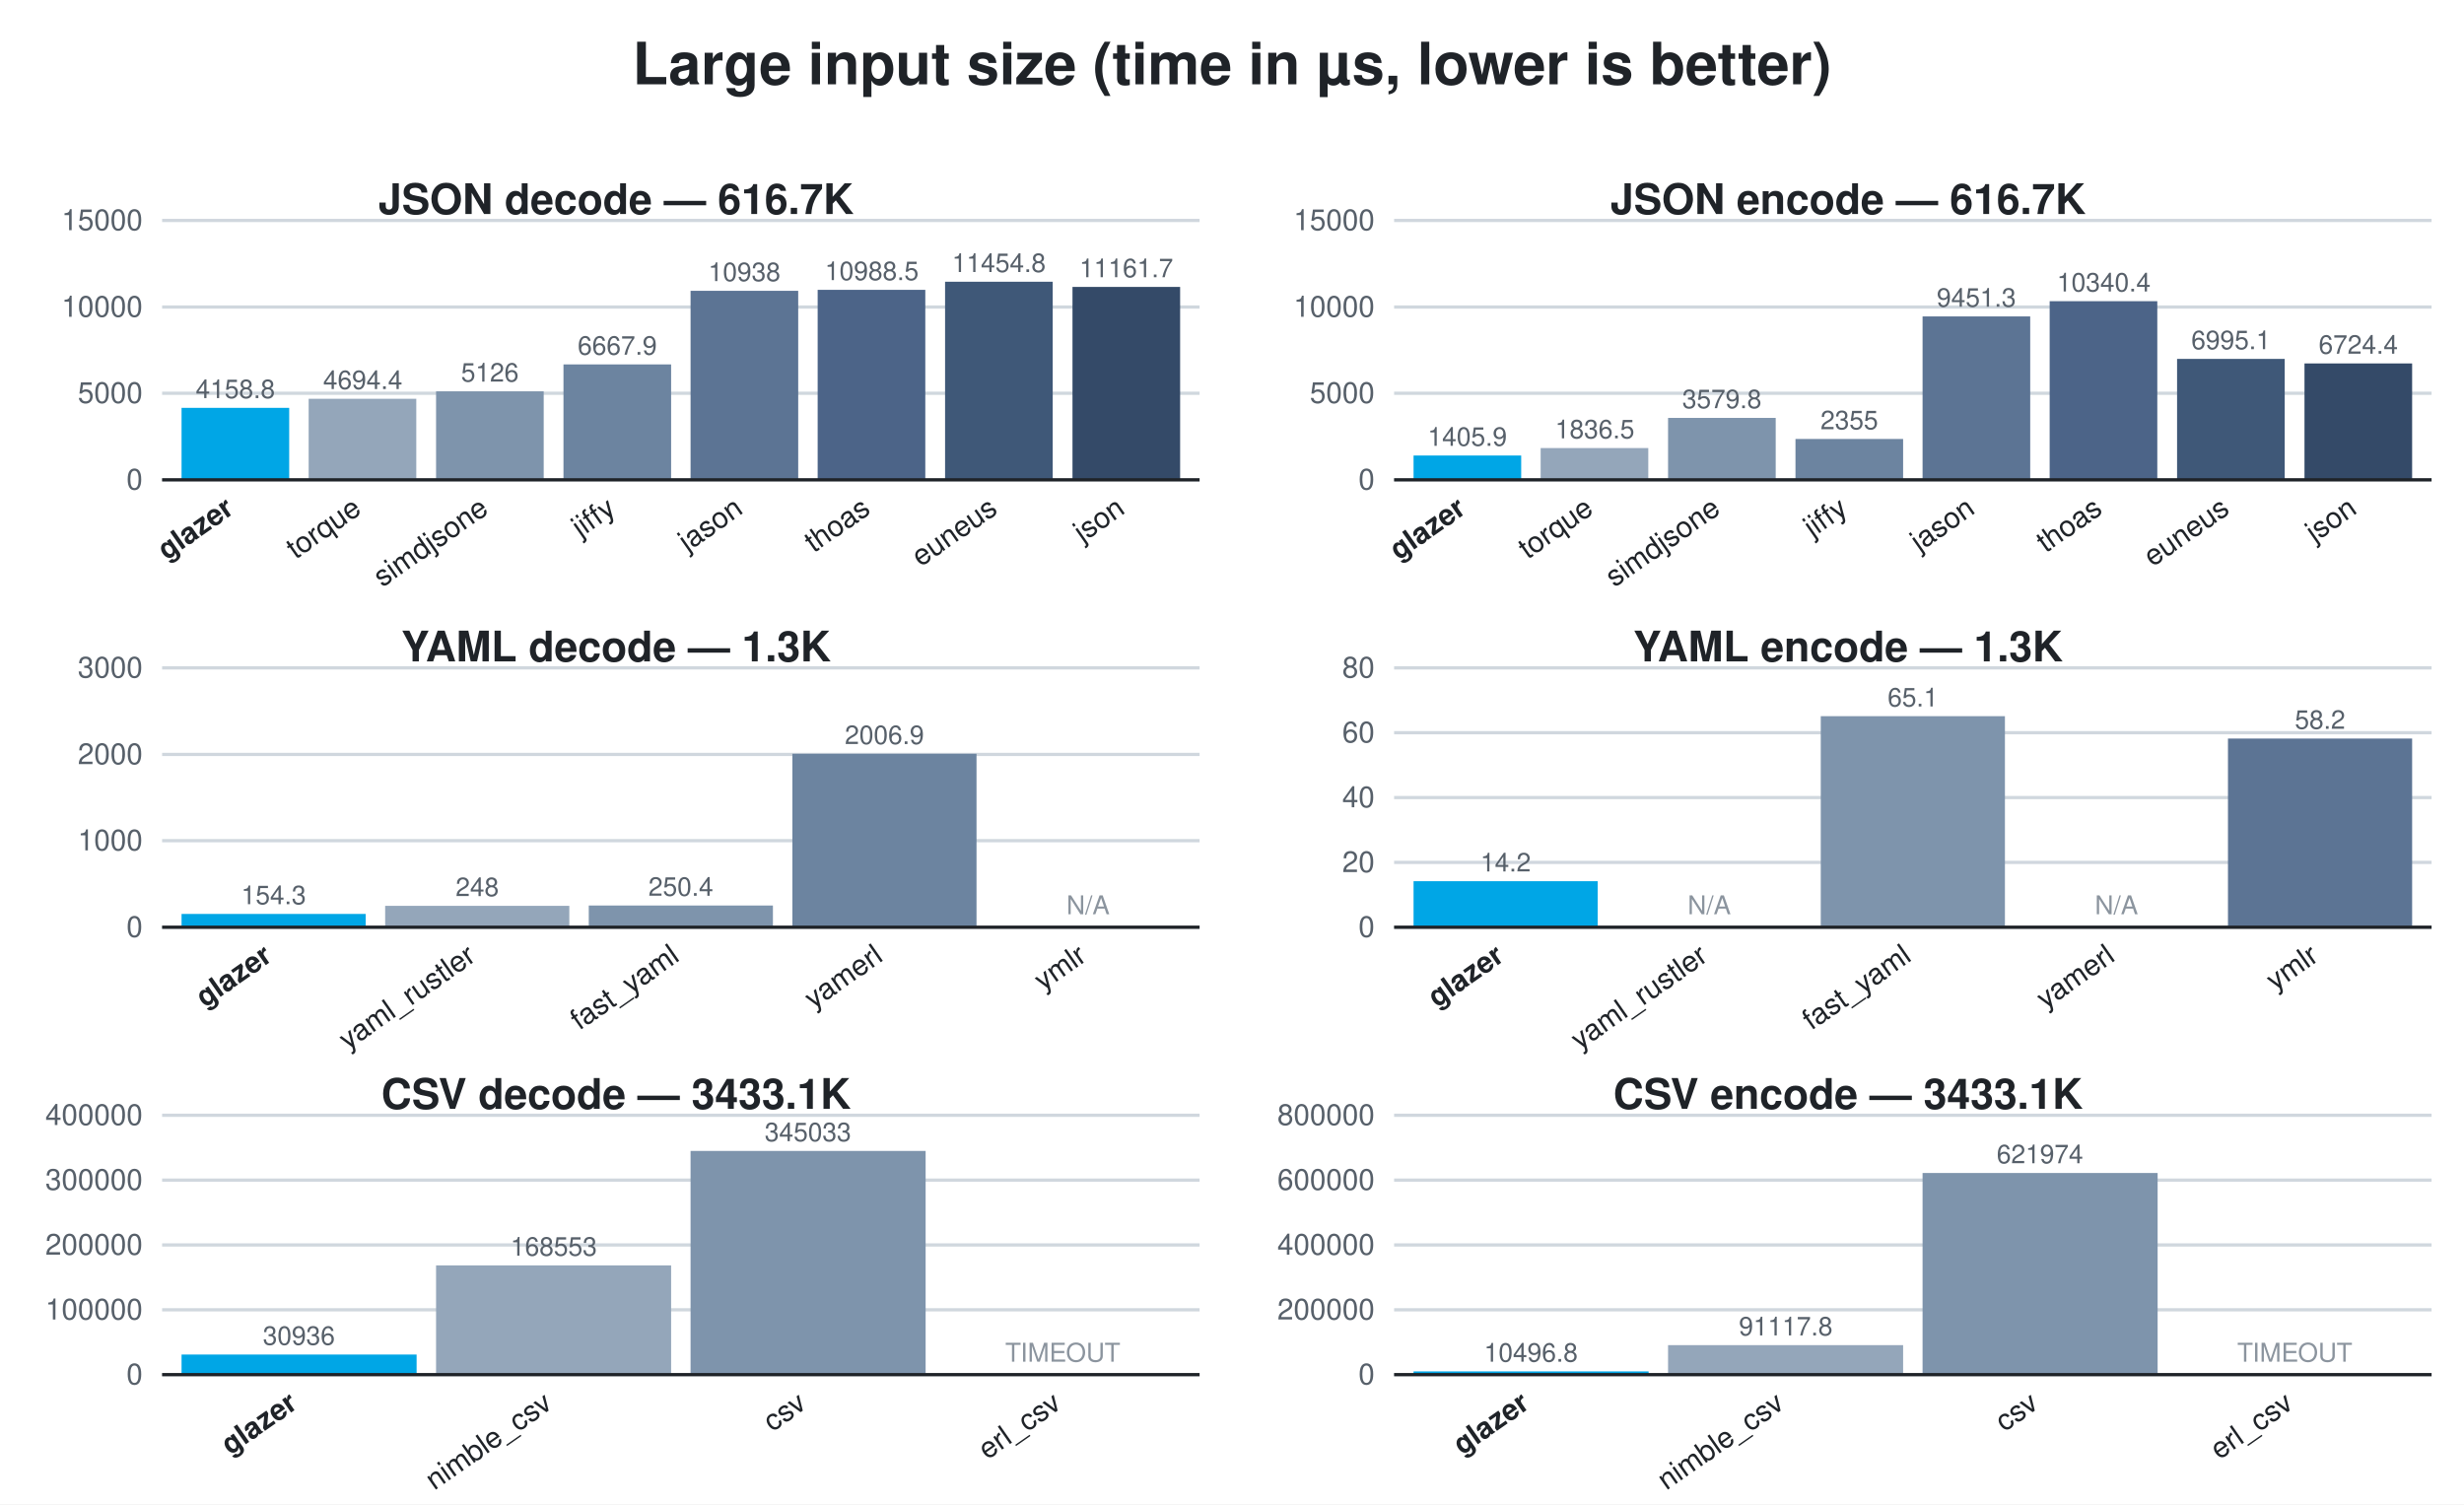
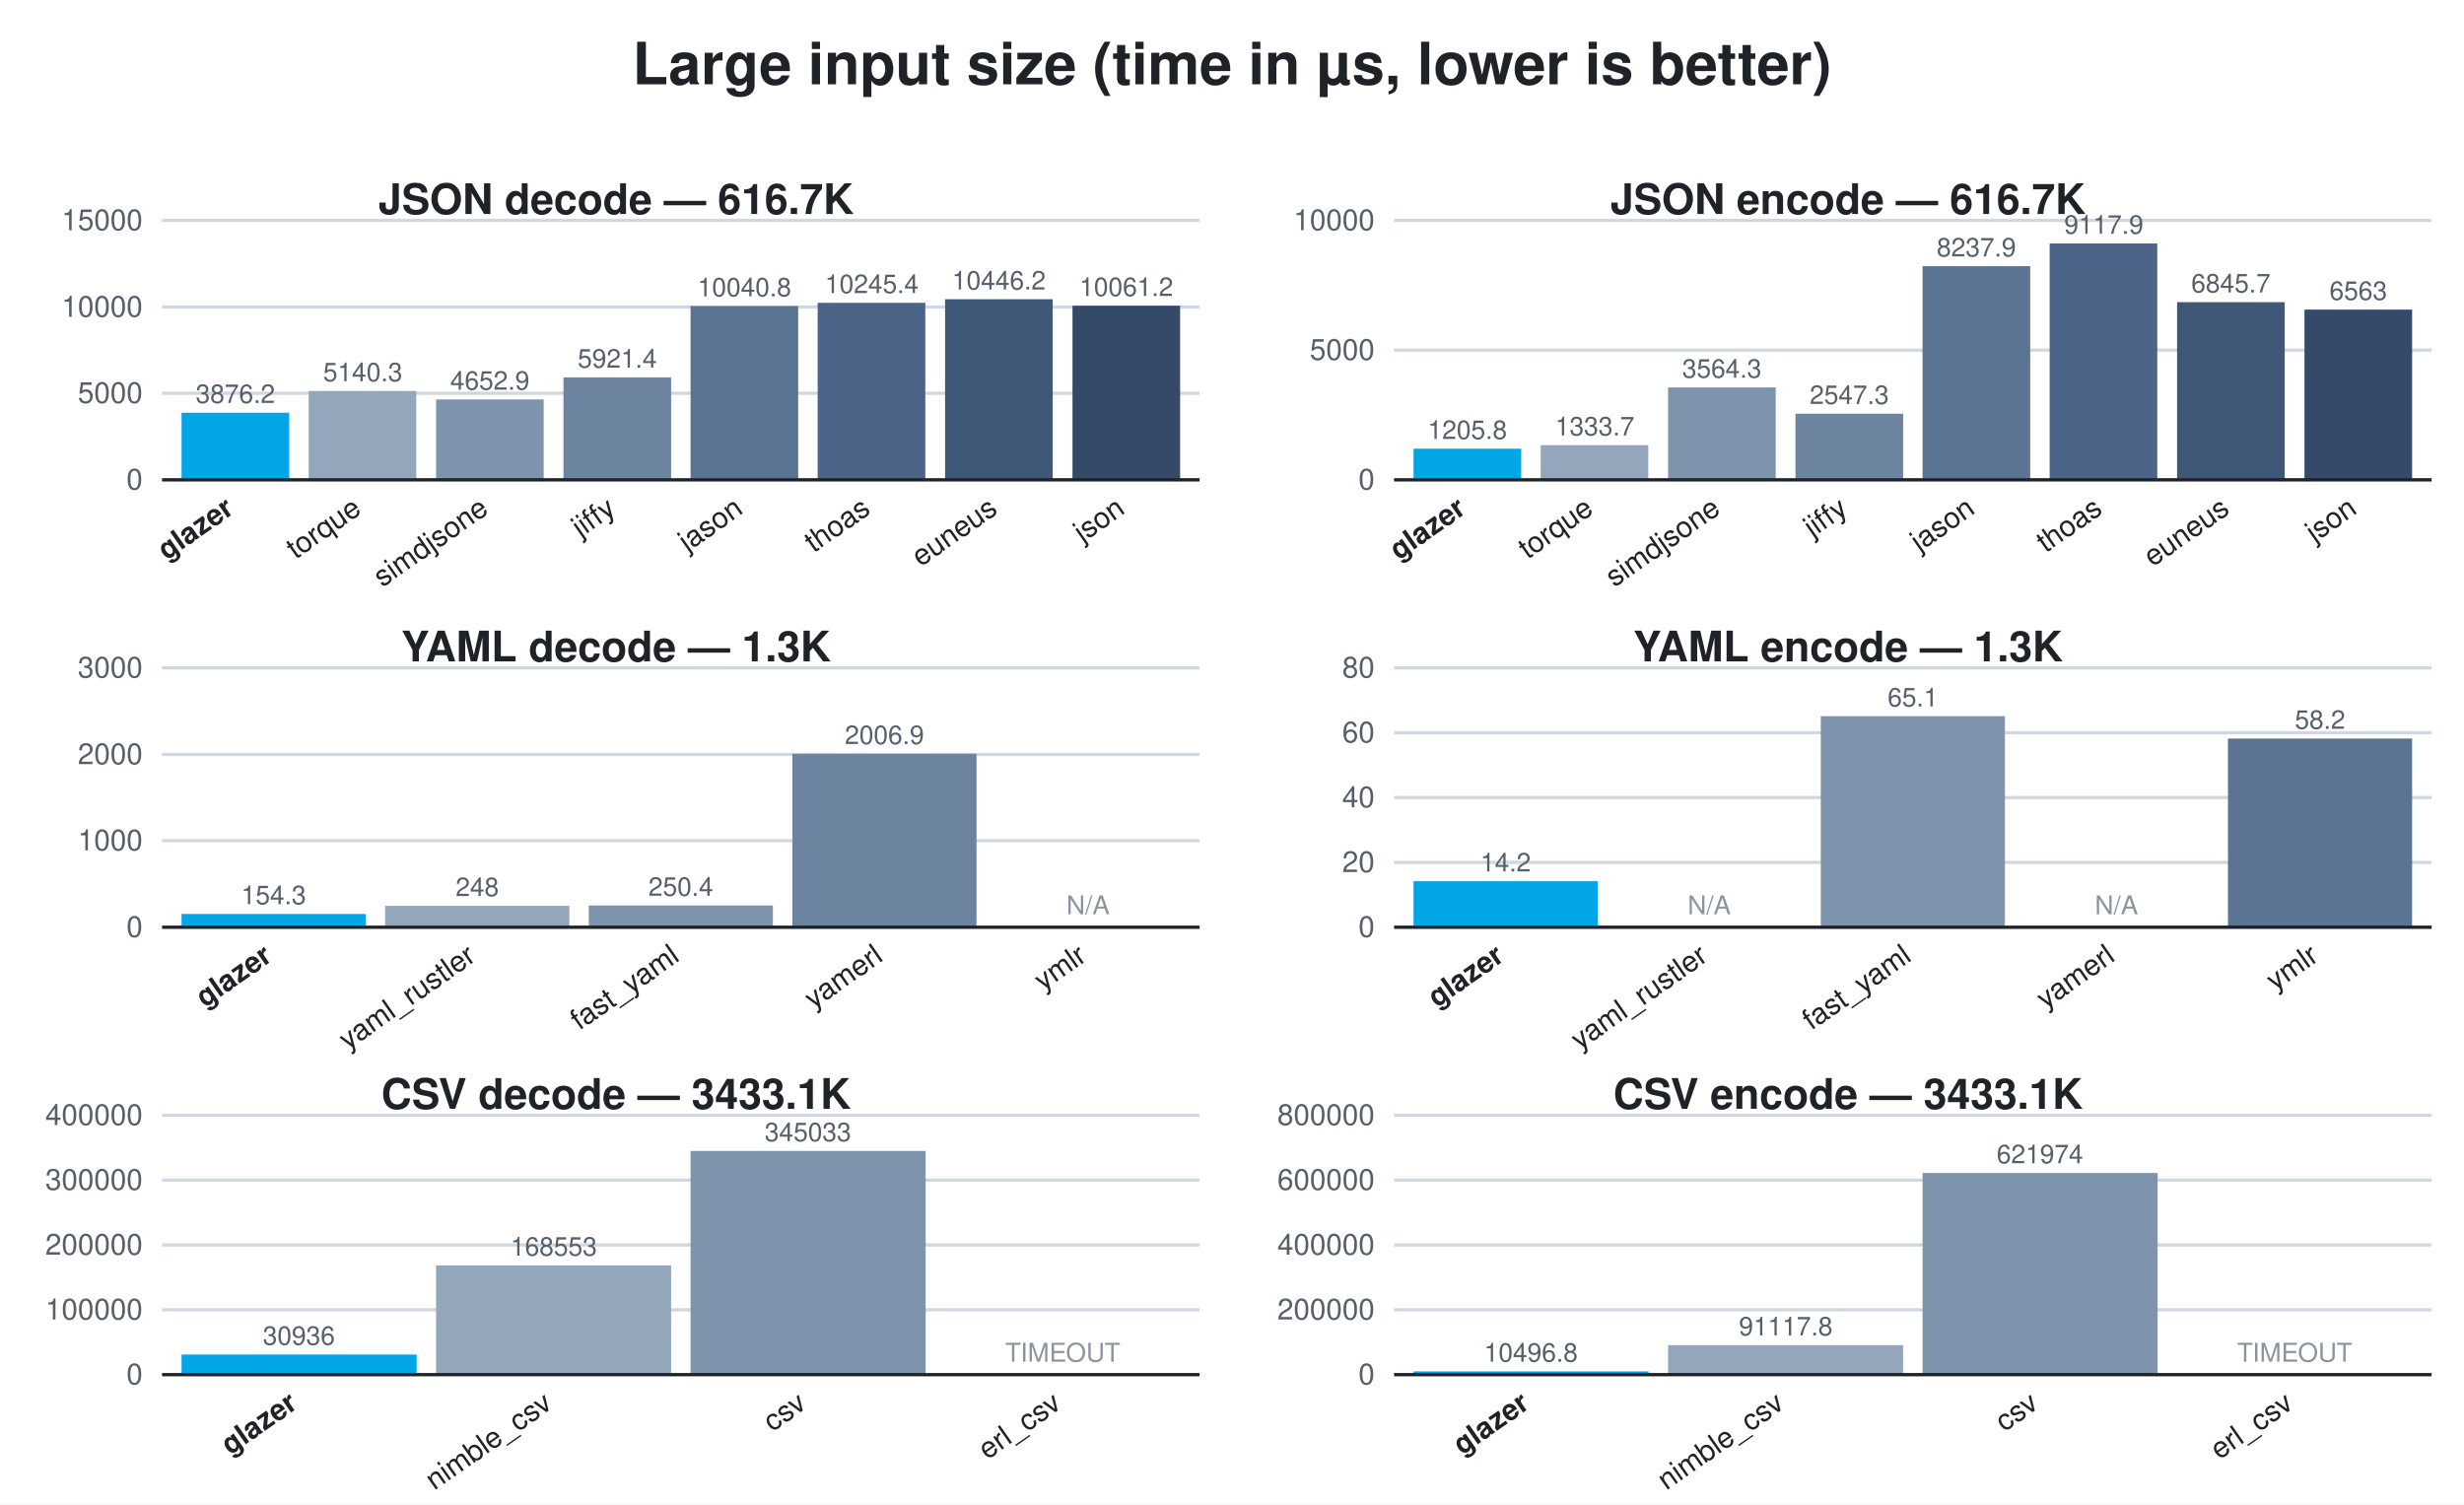
<svg xmlns="http://www.w3.org/2000/svg" width="760" height="464" viewBox="0 0 760 464" font-family="Helvetica, Arial, sans-serif">
  <style>
    .bg     { fill: #ffffff; }
    .fg     { fill: #1f2328; }
    .muted  { fill: #57606a; }
    .faint  { fill: #8b949e; }
    .grid   { stroke: #d0d7de; }
    .axis   { stroke: #1f2328; }
    .bar-0 { fill: #aab8c8; }
    .bar-1 { fill: #94a6ba; }
    .bar-2 { fill: #7e94ac; }
    .bar-3 { fill: #6c84a0; }
    .bar-4 { fill: #5c7494; }
    .bar-5 { fill: #4c6488; }
    .bar-6 { fill: #3f5878; }
    .bar-7 { fill: #344a68; }
    .bar-8 { fill: #2a3c58; }
    .bar-9 { fill: #1f2e48; }
    .bar-glazer { fill: #00a6e6; }
    @media (prefers-color-scheme: dark) {
      .bg     { fill: #0d1117; }
      .fg     { fill: #e6edf3; }
      .muted  { fill: #c9d1d9; }
      .faint  { fill: #8b949e; }
      .grid   { stroke: #30363d; }
      .axis   { stroke: #e6edf3; }
      .bar-0 { fill: #9aacc0; }
      .bar-1 { fill: #8398b0; }
      .bar-2 { fill: #6e84a0; }
      .bar-3 { fill: #5c7290; }
      .bar-4 { fill: #4c6080; }
      .bar-5 { fill: #3e5070; }
      .bar-6 { fill: #324060; }
      .bar-7 { fill: #283450; }
      .bar-8 { fill: #1f2840; }
      .bar-9 { fill: #161c30; }
      .bar-glazer { fill: #00b5fe; }
    }
  </style>
  <rect width="760" height="464" class="bg" />
  <text x="380.0" y="26" text-anchor="middle" font-size="18" font-weight="bold" class="fg">Large input size (time in µs, lower is better)</text>
  <text x="190.0" y="66.0" text-anchor="middle" font-size="13" font-weight="bold" class="fg">JSON decode — 616.7K</text>
  <line x1="50.0" y1="148.0" x2="370.0" y2="148.0" class="grid" stroke-width="1" />
  <text x="44.0" y="151.0" text-anchor="end" font-size="9" class="muted">0</text>
  <line x1="50.0" y1="121.3" x2="370.0" y2="121.3" class="grid" stroke-width="1" />
  <text x="44.0" y="124.3" text-anchor="end" font-size="9" class="muted">5000</text>
  <line x1="50.0" y1="94.7" x2="370.0" y2="94.7" class="grid" stroke-width="1" />
  <text x="44.0" y="97.7" text-anchor="end" font-size="9" class="muted">10000</text>
  <line x1="50.0" y1="68.0" x2="370.0" y2="68.0" class="grid" stroke-width="1" />
  <text x="44.0" y="71.0" text-anchor="end" font-size="9" class="muted">15000</text>
-   <rect x="56.0" y="125.8" width="33.2" height="22.2" class="bar-glazer" />
-   <text x="72.6" y="122.8" text-anchor="middle" font-size="8" class="muted">4158.8</text>
+   <rect x="56.0" y="127.3" width="33.2" height="20.7" class="bar-glazer" />
+   <text x="72.6" y="124.3" text-anchor="middle" font-size="8" class="muted">3876.2</text>
  <text x="72.6" y="158.0" text-anchor="end" font-size="9" class="fg" font-weight="bold" transform="rotate(-35 72.6,158.0)">glazer</text>
-   <rect x="95.2" y="123.0" width="33.2" height="25.0" class="bar-1" />
-   <text x="111.9" y="120.0" text-anchor="middle" font-size="8" class="muted">4694.4</text>
+   <rect x="95.2" y="120.6" width="33.2" height="27.4" class="bar-1" />
+   <text x="111.9" y="117.6" text-anchor="middle" font-size="8" class="muted">5140.3</text>
  <text x="111.9" y="158.0" text-anchor="end" font-size="9" class="fg" transform="rotate(-35 111.9,158.0)">torque</text>
-   <rect x="134.5" y="120.7" width="33.2" height="27.3" class="bar-2" />
-   <text x="151.1" y="117.7" text-anchor="middle" font-size="8" class="muted">5126</text>
+   <rect x="134.5" y="123.2" width="33.2" height="24.8" class="bar-2" />
+   <text x="151.1" y="120.2" text-anchor="middle" font-size="8" class="muted">4652.9</text>
  <text x="151.1" y="158.0" text-anchor="end" font-size="9" class="fg" transform="rotate(-35 151.1,158.0)">simdjsone</text>
-   <rect x="173.8" y="112.4" width="33.2" height="35.6" class="bar-3" />
-   <text x="190.4" y="109.4" text-anchor="middle" font-size="8" class="muted">6667.9</text>
+   <rect x="173.8" y="116.4" width="33.2" height="31.6" class="bar-3" />
+   <text x="190.4" y="113.4" text-anchor="middle" font-size="8" class="muted">5921.4</text>
  <text x="190.4" y="158.0" text-anchor="end" font-size="9" class="fg" transform="rotate(-35 190.4,158.0)">jiffy</text>
-   <rect x="213.0" y="89.7" width="33.2" height="58.3" class="bar-4" />
-   <text x="229.6" y="86.7" text-anchor="middle" font-size="8" class="muted">10938</text>
+   <rect x="213.0" y="94.4" width="33.2" height="53.6" class="bar-4" />
+   <text x="229.6" y="91.4" text-anchor="middle" font-size="8" class="muted">10040.8</text>
  <text x="229.6" y="158.0" text-anchor="end" font-size="9" class="fg" transform="rotate(-35 229.6,158.0)">jason</text>
-   <rect x="252.2" y="89.4" width="33.2" height="58.6" class="bar-5" />
-   <text x="268.9" y="86.4" text-anchor="middle" font-size="8" class="muted">10988.5</text>
+   <rect x="252.2" y="93.4" width="33.2" height="54.6" class="bar-5" />
+   <text x="268.9" y="90.4" text-anchor="middle" font-size="8" class="muted">10245.4</text>
  <text x="268.9" y="158.0" text-anchor="end" font-size="9" class="fg" transform="rotate(-35 268.9,158.0)">thoas</text>
-   <rect x="291.5" y="86.9" width="33.2" height="61.1" class="bar-6" />
-   <text x="308.1" y="83.9" text-anchor="middle" font-size="8" class="muted">11454.8</text>
+   <rect x="291.5" y="92.3" width="33.2" height="55.7" class="bar-6" />
+   <text x="308.1" y="89.3" text-anchor="middle" font-size="8" class="muted">10446.2</text>
  <text x="308.1" y="158.0" text-anchor="end" font-size="9" class="fg" transform="rotate(-35 308.1,158.0)">euneus</text>
-   <rect x="330.8" y="88.5" width="33.2" height="59.5" class="bar-7" />
-   <text x="347.4" y="85.5" text-anchor="middle" font-size="8" class="muted">11161.7</text>
+   <rect x="330.8" y="94.3" width="33.2" height="53.7" class="bar-7" />
+   <text x="347.4" y="91.3" text-anchor="middle" font-size="8" class="muted">10061.2</text>
  <text x="347.4" y="158.0" text-anchor="end" font-size="9" class="fg" transform="rotate(-35 347.4,158.0)">json</text>
  <line x1="50.0" y1="148.0" x2="370.0" y2="148.0" class="axis" stroke-width="1" />
  <text x="570.0" y="66.0" text-anchor="middle" font-size="13" font-weight="bold" class="fg">JSON encode — 616.7K</text>
  <line x1="430.0" y1="148.0" x2="750.0" y2="148.0" class="grid" stroke-width="1" />
  <text x="424.0" y="151.0" text-anchor="end" font-size="9" class="muted">0</text>
-   <line x1="430.0" y1="121.3" x2="750.0" y2="121.3" class="grid" stroke-width="1" />
-   <text x="424.0" y="124.3" text-anchor="end" font-size="9" class="muted">5000</text>
-   <line x1="430.0" y1="94.7" x2="750.0" y2="94.7" class="grid" stroke-width="1" />
-   <text x="424.0" y="97.7" text-anchor="end" font-size="9" class="muted">10000</text>
+   <line x1="430.0" y1="108.0" x2="750.0" y2="108.0" class="grid" stroke-width="1" />
+   <text x="424.0" y="111.0" text-anchor="end" font-size="9" class="muted">5000</text>
  <line x1="430.0" y1="68.0" x2="750.0" y2="68.0" class="grid" stroke-width="1" />
-   <text x="424.0" y="71.0" text-anchor="end" font-size="9" class="muted">15000</text>
-   <rect x="436.0" y="140.5" width="33.2" height="7.5" class="bar-glazer" />
-   <text x="452.6" y="137.5" text-anchor="middle" font-size="8" class="muted">1405.9</text>
+   <text x="424.0" y="71.0" text-anchor="end" font-size="9" class="muted">10000</text>
+   <rect x="436.0" y="138.4" width="33.2" height="9.6" class="bar-glazer" />
+   <text x="452.6" y="135.4" text-anchor="middle" font-size="8" class="muted">1205.8</text>
  <text x="452.6" y="158.0" text-anchor="end" font-size="9" class="fg" font-weight="bold" transform="rotate(-35 452.6,158.0)">glazer</text>
-   <rect x="475.2" y="138.2" width="33.2" height="9.8" class="bar-1" />
-   <text x="491.9" y="135.2" text-anchor="middle" font-size="8" class="muted">1836.5</text>
+   <rect x="475.2" y="137.3" width="33.2" height="10.7" class="bar-1" />
+   <text x="491.9" y="134.3" text-anchor="middle" font-size="8" class="muted">1333.7</text>
  <text x="491.9" y="158.0" text-anchor="end" font-size="9" class="fg" transform="rotate(-35 491.9,158.0)">torque</text>
-   <rect x="514.5" y="128.9" width="33.2" height="19.1" class="bar-2" />
-   <text x="531.1" y="125.9" text-anchor="middle" font-size="8" class="muted">3579.8</text>
+   <rect x="514.5" y="119.5" width="33.2" height="28.5" class="bar-2" />
+   <text x="531.1" y="116.5" text-anchor="middle" font-size="8" class="muted">3564.3</text>
  <text x="531.1" y="158.0" text-anchor="end" font-size="9" class="fg" transform="rotate(-35 531.1,158.0)">simdjsone</text>
-   <rect x="553.8" y="135.4" width="33.2" height="12.6" class="bar-3" />
-   <text x="570.4" y="132.4" text-anchor="middle" font-size="8" class="muted">2355</text>
+   <rect x="553.8" y="127.6" width="33.2" height="20.4" class="bar-3" />
+   <text x="570.4" y="124.6" text-anchor="middle" font-size="8" class="muted">2547.3</text>
  <text x="570.4" y="158.0" text-anchor="end" font-size="9" class="fg" transform="rotate(-35 570.4,158.0)">jiffy</text>
-   <rect x="593.0" y="97.6" width="33.2" height="50.4" class="bar-4" />
-   <text x="609.6" y="94.6" text-anchor="middle" font-size="8" class="muted">9451.3</text>
+   <rect x="593.0" y="82.1" width="33.2" height="65.9" class="bar-4" />
+   <text x="609.6" y="79.1" text-anchor="middle" font-size="8" class="muted">8237.9</text>
  <text x="609.6" y="158.0" text-anchor="end" font-size="9" class="fg" transform="rotate(-35 609.6,158.0)">jason</text>
-   <rect x="632.2" y="92.9" width="33.2" height="55.1" class="bar-5" />
-   <text x="648.9" y="89.9" text-anchor="middle" font-size="8" class="muted">10340.4</text>
+   <rect x="632.2" y="75.1" width="33.2" height="72.9" class="bar-5" />
+   <text x="648.9" y="72.1" text-anchor="middle" font-size="8" class="muted">9117.9</text>
  <text x="648.9" y="158.0" text-anchor="end" font-size="9" class="fg" transform="rotate(-35 648.9,158.0)">thoas</text>
-   <rect x="671.5" y="110.7" width="33.2" height="37.3" class="bar-6" />
-   <text x="688.1" y="107.7" text-anchor="middle" font-size="8" class="muted">6995.1</text>
+   <rect x="671.5" y="93.2" width="33.2" height="54.8" class="bar-6" />
+   <text x="688.1" y="90.2" text-anchor="middle" font-size="8" class="muted">6845.7</text>
  <text x="688.1" y="158.0" text-anchor="end" font-size="9" class="fg" transform="rotate(-35 688.1,158.0)">euneus</text>
-   <rect x="710.8" y="112.1" width="33.2" height="35.9" class="bar-7" />
-   <text x="727.4" y="109.1" text-anchor="middle" font-size="8" class="muted">6724.4</text>
+   <rect x="710.8" y="95.5" width="33.2" height="52.5" class="bar-7" />
+   <text x="727.4" y="92.5" text-anchor="middle" font-size="8" class="muted">6563</text>
  <text x="727.4" y="158.0" text-anchor="end" font-size="9" class="fg" transform="rotate(-35 727.4,158.0)">json</text>
  <line x1="430.0" y1="148.0" x2="750.0" y2="148.0" class="axis" stroke-width="1" />
  <text x="190.0" y="204.0" text-anchor="middle" font-size="13" font-weight="bold" class="fg">YAML decode — 1.3K</text>
  <line x1="50.0" y1="286.0" x2="370.0" y2="286.0" class="grid" stroke-width="1" />
  <text x="44.0" y="289.0" text-anchor="end" font-size="9" class="muted">0</text>
  <line x1="50.0" y1="259.3" x2="370.0" y2="259.3" class="grid" stroke-width="1" />
  <text x="44.0" y="262.3" text-anchor="end" font-size="9" class="muted">1000</text>
  <line x1="50.0" y1="232.7" x2="370.0" y2="232.7" class="grid" stroke-width="1" />
  <text x="44.0" y="235.7" text-anchor="end" font-size="9" class="muted">2000</text>
  <line x1="50.0" y1="206.0" x2="370.0" y2="206.0" class="grid" stroke-width="1" />
  <text x="44.0" y="209.0" text-anchor="end" font-size="9" class="muted">3000</text>
  <rect x="56.0" y="281.9" width="56.8" height="4.1" class="bar-glazer" />
  <text x="84.4" y="278.9" text-anchor="middle" font-size="8" class="muted">154.3</text>
  <text x="84.4" y="296.0" text-anchor="end" font-size="9" class="fg" font-weight="bold" transform="rotate(-35 84.4,296.0)">glazer</text>
  <rect x="118.8" y="279.4" width="56.8" height="6.6" class="bar-1" />
  <text x="147.2" y="276.4" text-anchor="middle" font-size="8" class="muted">248</text>
  <text x="147.2" y="296.0" text-anchor="end" font-size="9" class="fg" transform="rotate(-35 147.2,296.0)">yaml_rustler</text>
  <rect x="181.6" y="279.3" width="56.8" height="6.7" class="bar-2" />
  <text x="210.0" y="276.3" text-anchor="middle" font-size="8" class="muted">250.4</text>
  <text x="210.0" y="296.0" text-anchor="end" font-size="9" class="fg" transform="rotate(-35 210.0,296.0)">fast_yaml</text>
  <rect x="244.4" y="232.5" width="56.8" height="53.5" class="bar-3" />
  <text x="272.8" y="229.5" text-anchor="middle" font-size="8" class="muted">2006.9</text>
  <text x="272.8" y="296.0" text-anchor="end" font-size="9" class="fg" transform="rotate(-35 272.8,296.0)">yamerl</text>
  <text x="335.6" y="282.0" text-anchor="middle" font-size="8" class="faint">N/A</text>
  <text x="335.6" y="296.0" text-anchor="end" font-size="9" class="fg" transform="rotate(-35 335.6,296.0)">ymlr</text>
  <line x1="50.0" y1="286.0" x2="370.0" y2="286.0" class="axis" stroke-width="1" />
  <text x="570.0" y="204.0" text-anchor="middle" font-size="13" font-weight="bold" class="fg">YAML encode — 1.3K</text>
  <line x1="430.0" y1="286.0" x2="750.0" y2="286.0" class="grid" stroke-width="1" />
  <text x="424.0" y="289.0" text-anchor="end" font-size="9" class="muted">0</text>
  <line x1="430.0" y1="266.0" x2="750.0" y2="266.0" class="grid" stroke-width="1" />
  <text x="424.0" y="269.0" text-anchor="end" font-size="9" class="muted">20</text>
  <line x1="430.0" y1="246.0" x2="750.0" y2="246.0" class="grid" stroke-width="1" />
  <text x="424.0" y="249.0" text-anchor="end" font-size="9" class="muted">40</text>
  <line x1="430.0" y1="226.0" x2="750.0" y2="226.0" class="grid" stroke-width="1" />
  <text x="424.0" y="229.0" text-anchor="end" font-size="9" class="muted">60</text>
  <line x1="430.0" y1="206.0" x2="750.0" y2="206.0" class="grid" stroke-width="1" />
  <text x="424.0" y="209.0" text-anchor="end" font-size="9" class="muted">80</text>
  <rect x="436.0" y="271.8" width="56.8" height="14.2" class="bar-glazer" />
  <text x="464.4" y="268.8" text-anchor="middle" font-size="8" class="muted">14.2</text>
  <text x="464.4" y="296.0" text-anchor="end" font-size="9" class="fg" font-weight="bold" transform="rotate(-35 464.4,296.0)">glazer</text>
  <text x="527.2" y="282.0" text-anchor="middle" font-size="8" class="faint">N/A</text>
  <text x="527.2" y="296.0" text-anchor="end" font-size="9" class="fg" transform="rotate(-35 527.2,296.0)">yaml_rustler</text>
  <rect x="561.6" y="220.9" width="56.8" height="65.1" class="bar-2" />
  <text x="590.0" y="217.9" text-anchor="middle" font-size="8" class="muted">65.1</text>
  <text x="590.0" y="296.0" text-anchor="end" font-size="9" class="fg" transform="rotate(-35 590.0,296.0)">fast_yaml</text>
  <text x="652.8" y="282.0" text-anchor="middle" font-size="8" class="faint">N/A</text>
  <text x="652.8" y="296.0" text-anchor="end" font-size="9" class="fg" transform="rotate(-35 652.8,296.0)">yamerl</text>
  <rect x="687.2" y="227.8" width="56.8" height="58.2" class="bar-4" />
  <text x="715.6" y="224.8" text-anchor="middle" font-size="8" class="muted">58.2</text>
  <text x="715.6" y="296.0" text-anchor="end" font-size="9" class="fg" transform="rotate(-35 715.6,296.0)">ymlr</text>
  <line x1="430.0" y1="286.0" x2="750.0" y2="286.0" class="axis" stroke-width="1" />
  <text x="190.0" y="342.0" text-anchor="middle" font-size="13" font-weight="bold" class="fg">CSV decode — 3433.1K</text>
  <line x1="50.0" y1="424.0" x2="370.0" y2="424.0" class="grid" stroke-width="1" />
  <text x="44.0" y="427.0" text-anchor="end" font-size="9" class="muted">0</text>
  <line x1="50.0" y1="404.0" x2="370.0" y2="404.0" class="grid" stroke-width="1" />
  <text x="44.0" y="407.0" text-anchor="end" font-size="9" class="muted">100000</text>
  <line x1="50.0" y1="384.0" x2="370.0" y2="384.0" class="grid" stroke-width="1" />
  <text x="44.0" y="387.0" text-anchor="end" font-size="9" class="muted">200000</text>
  <line x1="50.0" y1="364.0" x2="370.0" y2="364.0" class="grid" stroke-width="1" />
  <text x="44.0" y="367.0" text-anchor="end" font-size="9" class="muted">300000</text>
  <line x1="50.0" y1="344.0" x2="370.0" y2="344.0" class="grid" stroke-width="1" />
  <text x="44.0" y="347.0" text-anchor="end" font-size="9" class="muted">400000</text>
  <rect x="56.0" y="417.8" width="72.5" height="6.2" class="bar-glazer" />
  <text x="92.2" y="414.8" text-anchor="middle" font-size="8" class="muted">30936</text>
  <text x="92.2" y="434.0" text-anchor="end" font-size="9" class="fg" font-weight="bold" transform="rotate(-35 92.2,434.0)">glazer</text>
  <rect x="134.5" y="390.3" width="72.5" height="33.7" class="bar-1" />
  <text x="170.8" y="387.3" text-anchor="middle" font-size="8" class="muted">168553</text>
  <text x="170.8" y="434.0" text-anchor="end" font-size="9" class="fg" transform="rotate(-35 170.8,434.0)">nimble_csv</text>
  <rect x="213.0" y="355.0" width="72.5" height="69.0" class="bar-2" />
  <text x="249.2" y="352.0" text-anchor="middle" font-size="8" class="muted">345033</text>
  <text x="249.2" y="434.0" text-anchor="end" font-size="9" class="fg" transform="rotate(-35 249.2,434.0)">csv</text>
  <text x="327.8" y="420.0" text-anchor="middle" font-size="8" class="faint">TIMEOUT</text>
  <text x="327.8" y="434.0" text-anchor="end" font-size="9" class="fg" transform="rotate(-35 327.8,434.0)">erl_csv</text>
  <line x1="50.0" y1="424.0" x2="370.0" y2="424.0" class="axis" stroke-width="1" />
  <text x="570.0" y="342.0" text-anchor="middle" font-size="13" font-weight="bold" class="fg">CSV encode — 3433.1K</text>
  <line x1="430.0" y1="424.0" x2="750.0" y2="424.0" class="grid" stroke-width="1" />
  <text x="424.0" y="427.0" text-anchor="end" font-size="9" class="muted">0</text>
  <line x1="430.0" y1="404.0" x2="750.0" y2="404.0" class="grid" stroke-width="1" />
  <text x="424.0" y="407.0" text-anchor="end" font-size="9" class="muted">200000</text>
  <line x1="430.0" y1="384.0" x2="750.0" y2="384.0" class="grid" stroke-width="1" />
  <text x="424.0" y="387.0" text-anchor="end" font-size="9" class="muted">400000</text>
  <line x1="430.0" y1="364.0" x2="750.0" y2="364.0" class="grid" stroke-width="1" />
  <text x="424.0" y="367.0" text-anchor="end" font-size="9" class="muted">600000</text>
  <line x1="430.0" y1="344.0" x2="750.0" y2="344.0" class="grid" stroke-width="1" />
  <text x="424.0" y="347.0" text-anchor="end" font-size="9" class="muted">800000</text>
  <rect x="436.0" y="423.0" width="72.5" height="1.0" class="bar-glazer" />
  <text x="472.2" y="420.0" text-anchor="middle" font-size="8" class="muted">10496.8</text>
  <text x="472.2" y="434.0" text-anchor="end" font-size="9" class="fg" font-weight="bold" transform="rotate(-35 472.2,434.0)">glazer</text>
  <rect x="514.5" y="414.9" width="72.5" height="9.1" class="bar-1" />
  <text x="550.8" y="411.9" text-anchor="middle" font-size="8" class="muted">91117.8</text>
  <text x="550.8" y="434.0" text-anchor="end" font-size="9" class="fg" transform="rotate(-35 550.8,434.0)">nimble_csv</text>
  <rect x="593.0" y="361.8" width="72.5" height="62.2" class="bar-2" />
  <text x="629.2" y="358.8" text-anchor="middle" font-size="8" class="muted">621974</text>
  <text x="629.2" y="434.0" text-anchor="end" font-size="9" class="fg" transform="rotate(-35 629.2,434.0)">csv</text>
  <text x="707.8" y="420.0" text-anchor="middle" font-size="8" class="faint">TIMEOUT</text>
  <text x="707.8" y="434.0" text-anchor="end" font-size="9" class="fg" transform="rotate(-35 707.8,434.0)">erl_csv</text>
  <line x1="430.0" y1="424.0" x2="750.0" y2="424.0" class="axis" stroke-width="1" />
</svg>
